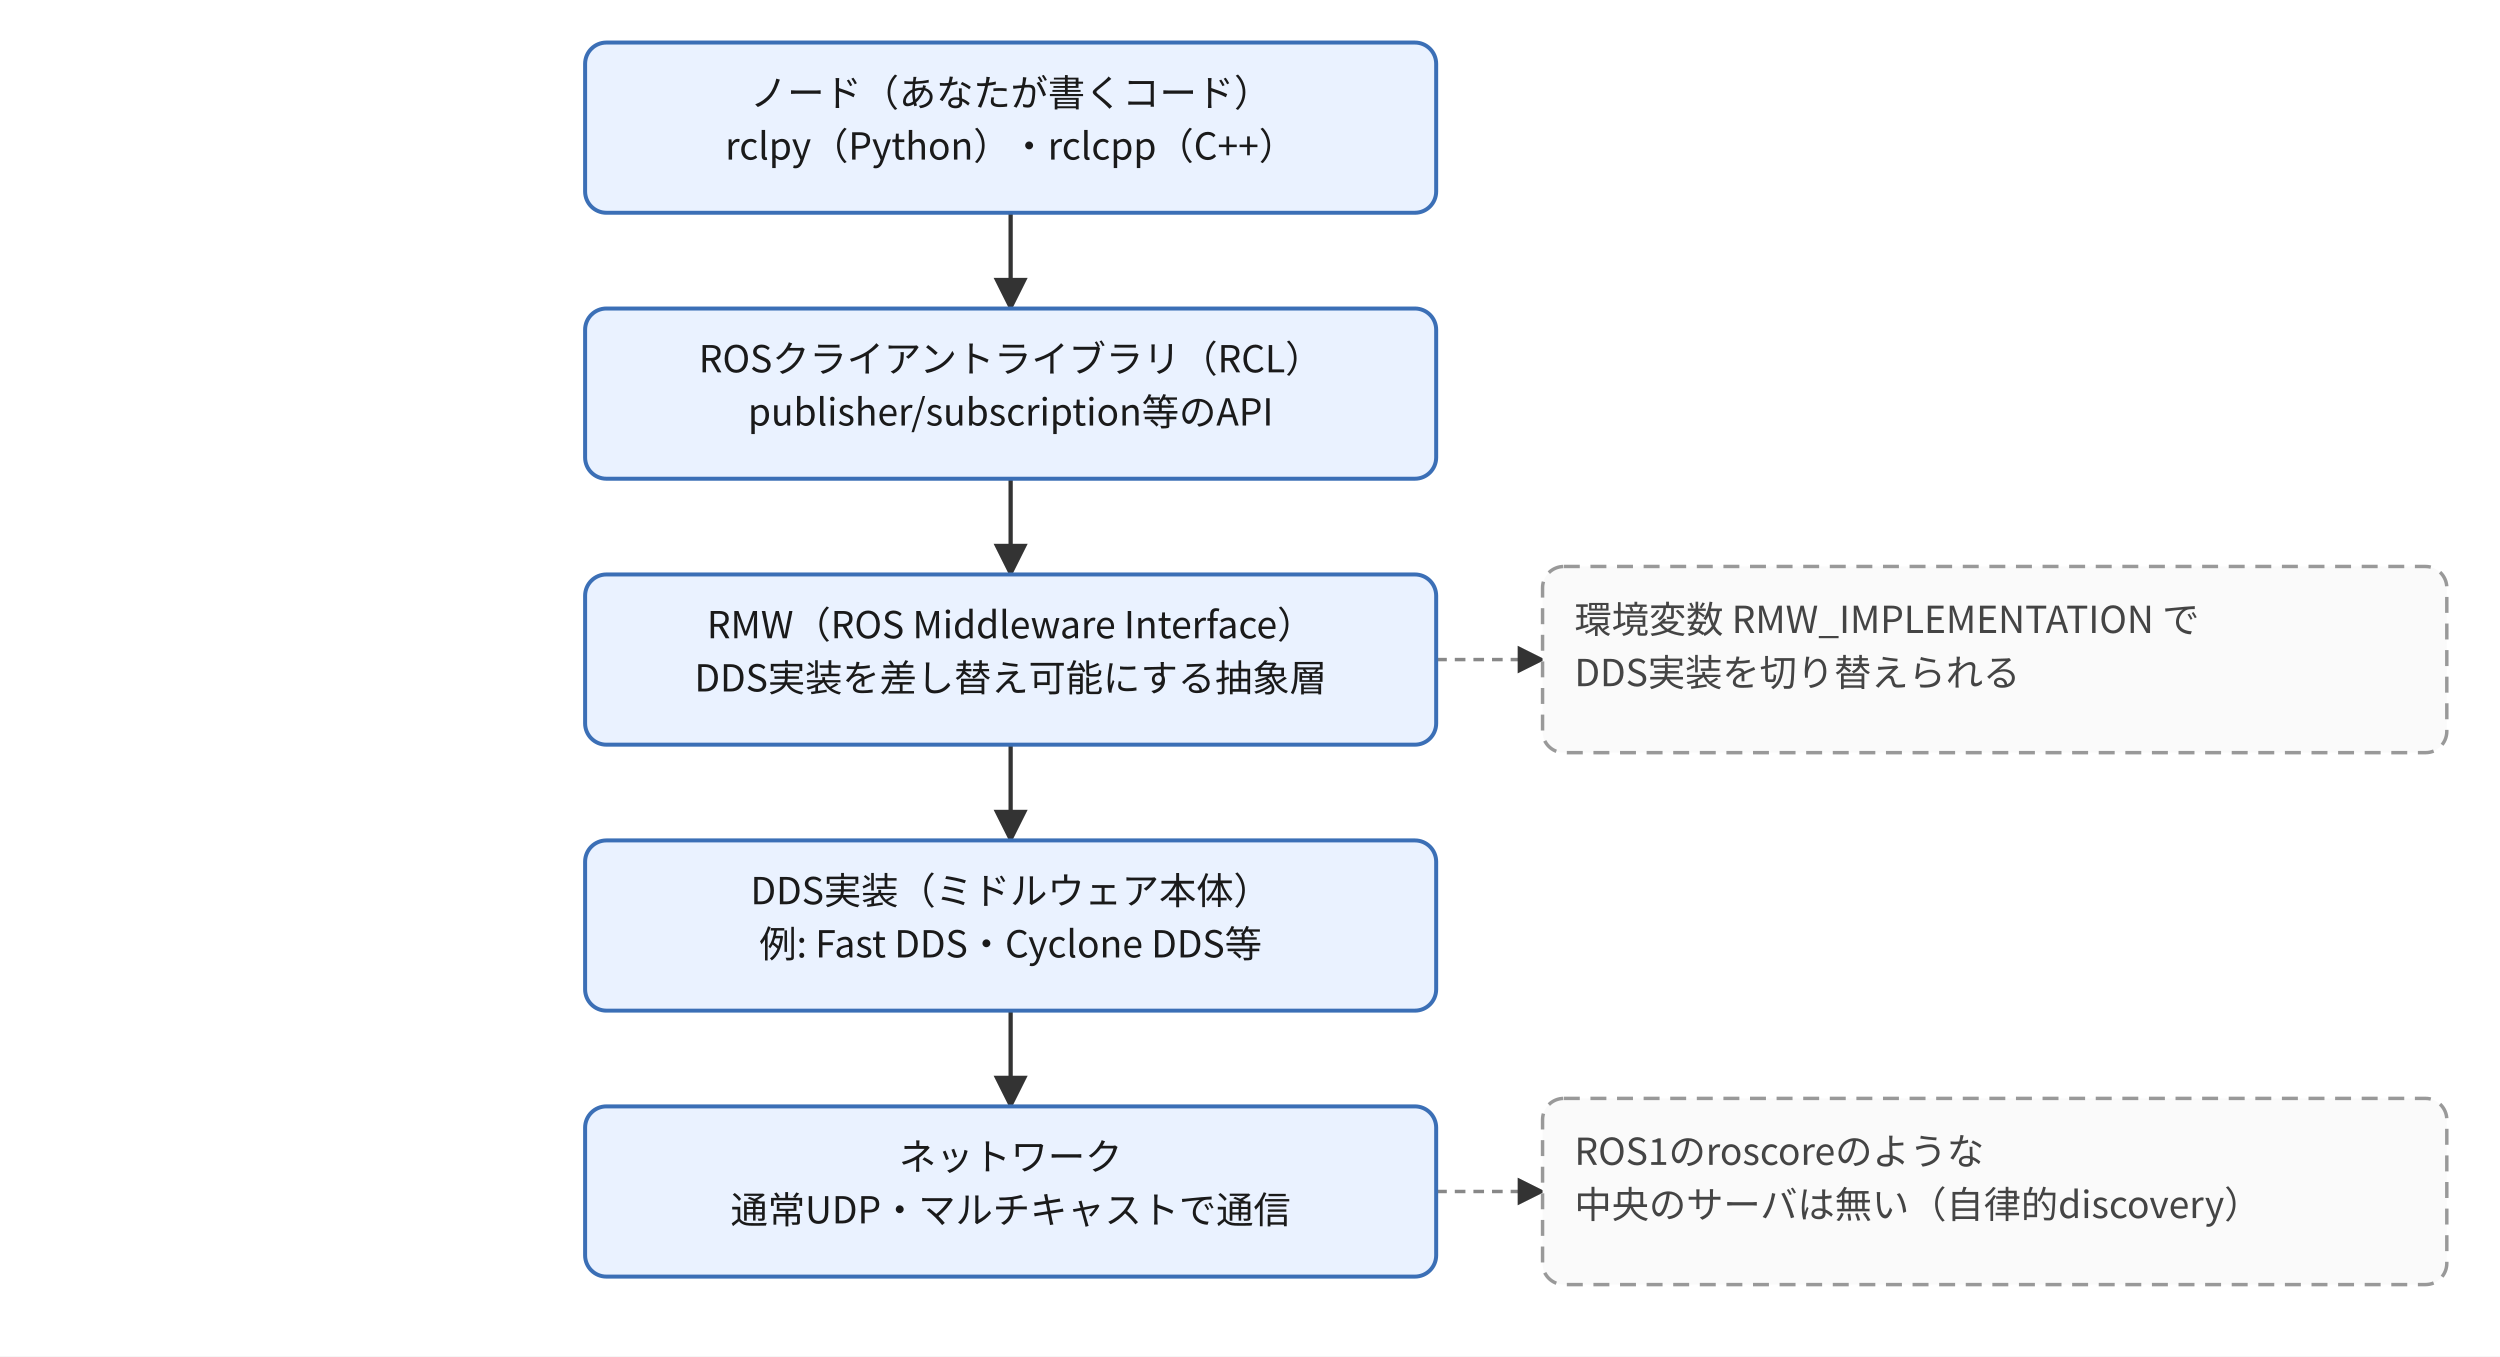
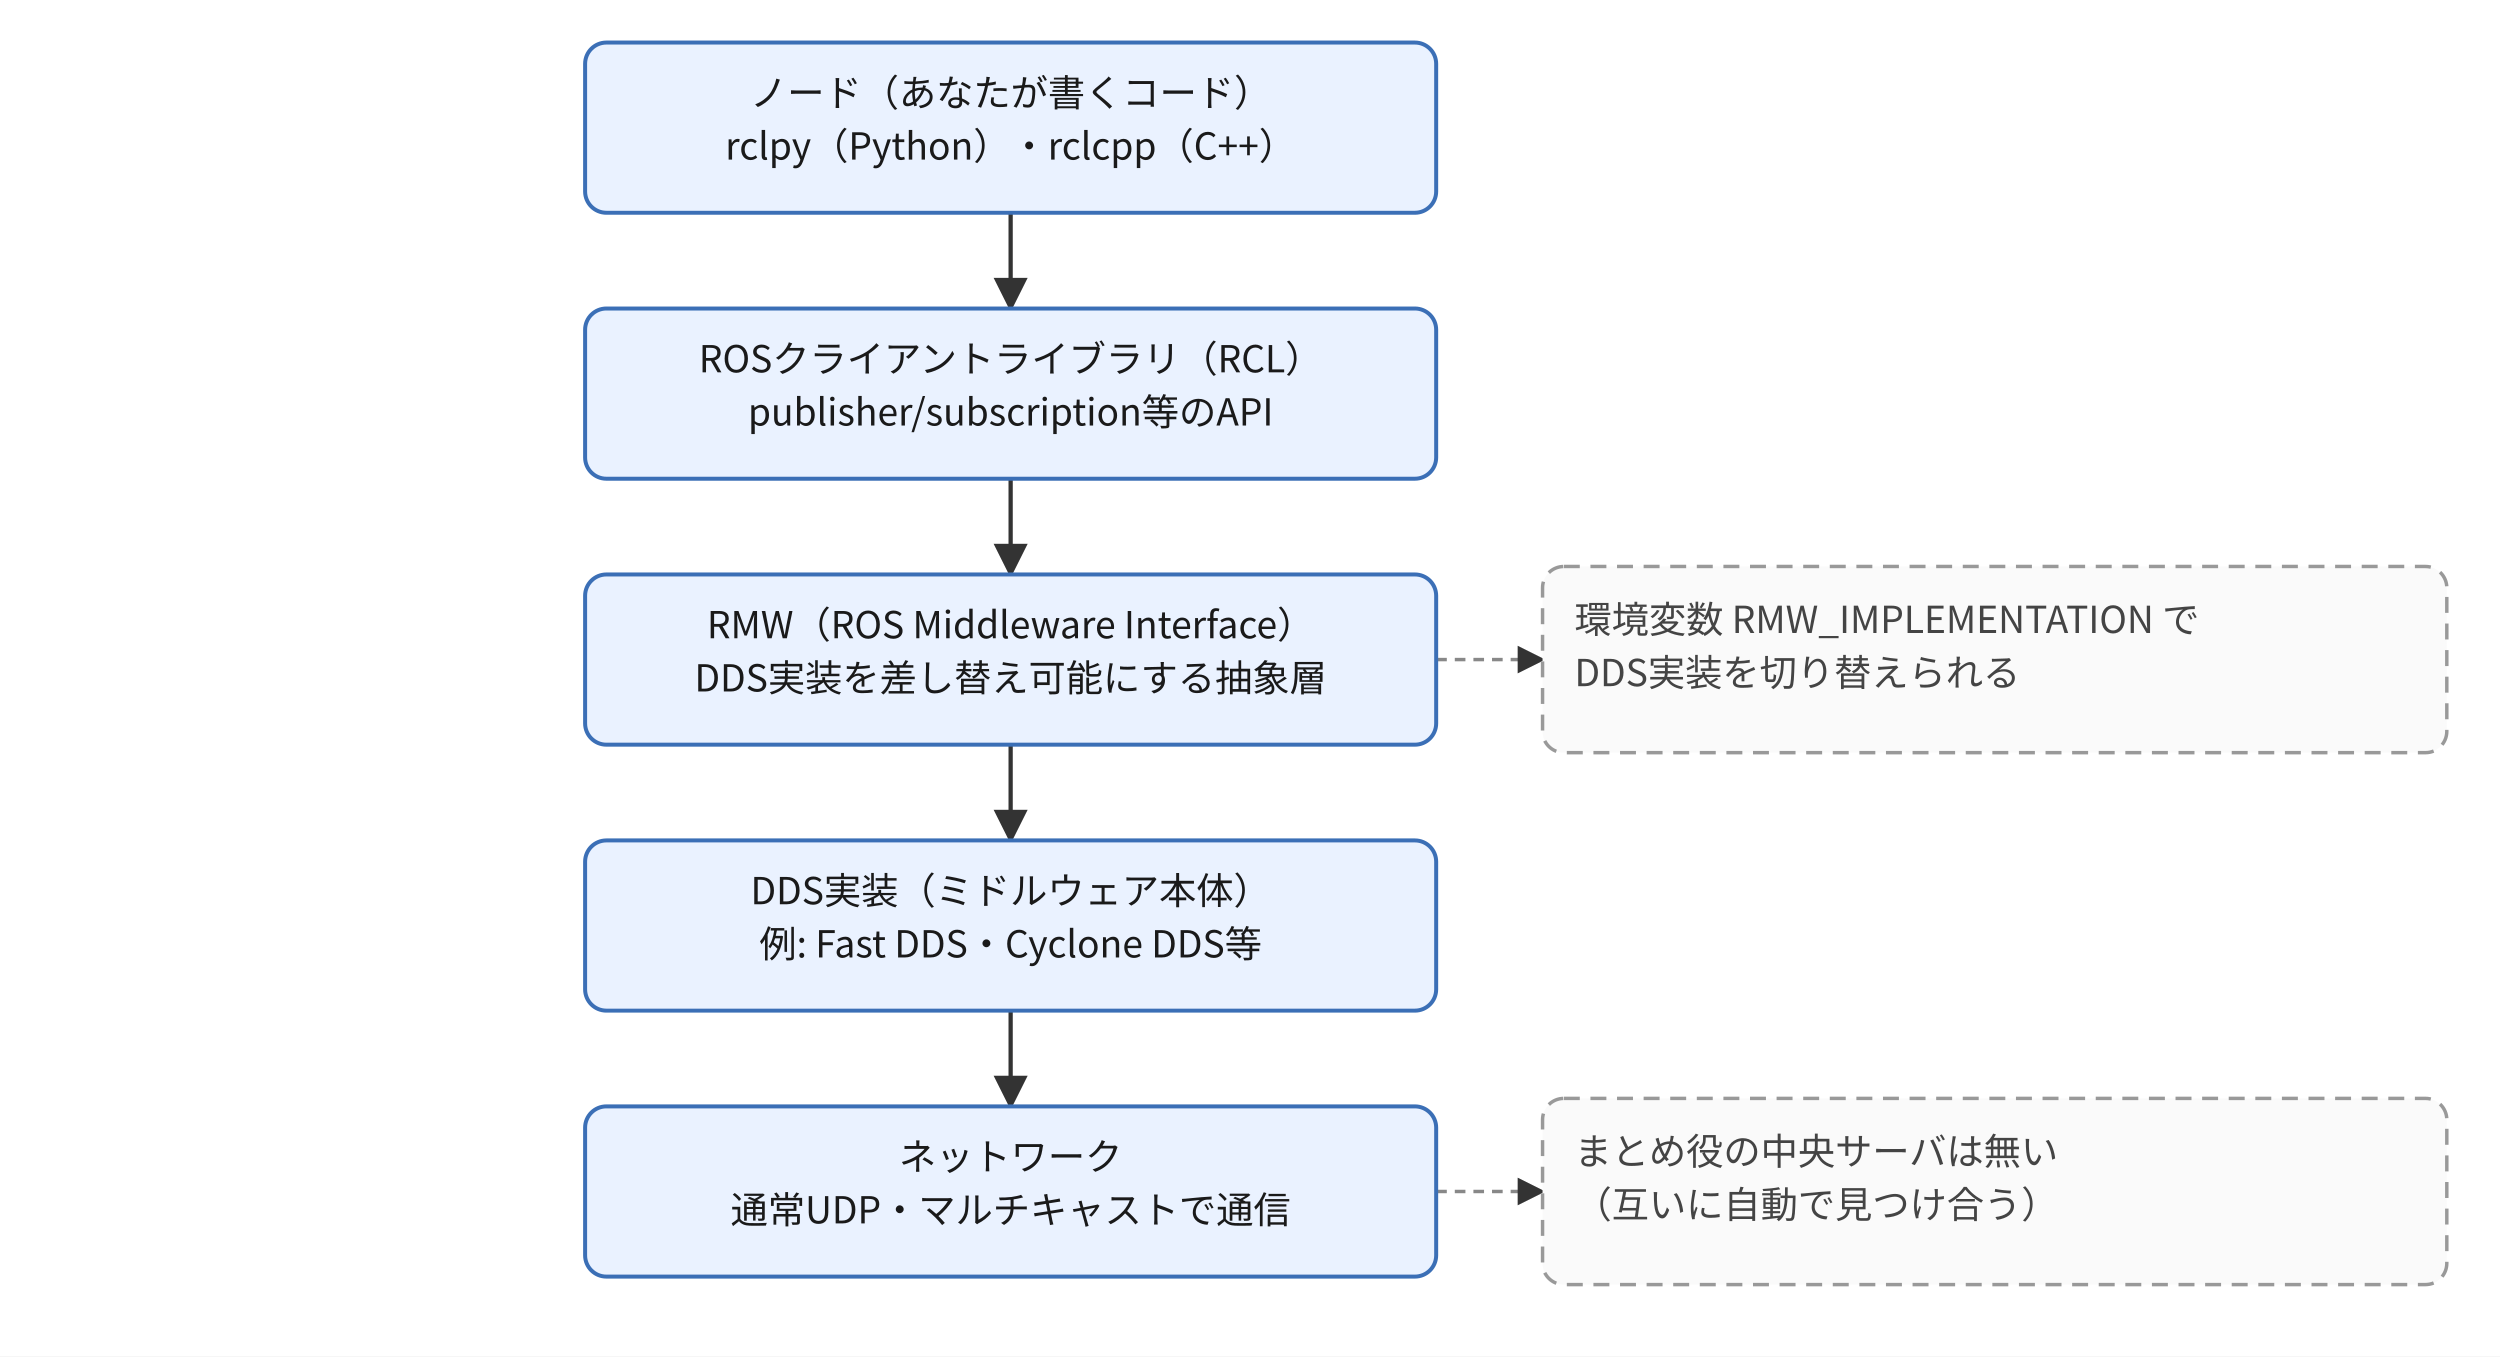
<svg xmlns="http://www.w3.org/2000/svg" viewBox="0 0 940 510" width="940" height="510" font-family="'Noto Sans CJK JP','Noto Sans JP','Hiragino Sans','Yu Gothic',Meiryo,sans-serif" font-size="14" role="img" aria-label="図: ROS2の通信レイヤー構造。ノード（rclpy/rclcpp）からROSクライアントライブラリ、RMW、DDS実装を経てネットワークに至る。DDS実装は差し替え可能で、中央管理サーバは無い">
  <defs>
    <marker id="a" viewBox="0 0 10 10" refX="9" refY="5" markerWidth="8" markerHeight="8" orient="auto">
      <path d="M0,0 L10,5 L0,10 z" fill="#333333" />
    </marker>
  </defs>
  <rect x="0" y="0" width="940" height="510" fill="#ffffff" />
  <g fill="#1a1a1a">
    <path d="M380.0,80.0 L380.0,116.0" fill="none" stroke="#333333" stroke-width="1.6" marker-end="url(#a)" />
    <path d="M380.0,180.0 L380.0,216.0" fill="none" stroke="#333333" stroke-width="1.6" marker-end="url(#a)" />
    <path d="M380.0,280.0 L380.0,316.0" fill="none" stroke="#333333" stroke-width="1.6" marker-end="url(#a)" />
    <path d="M380.0,380.0 L380.0,416.0" fill="none" stroke="#333333" stroke-width="1.6" marker-end="url(#a)" />
    <path d="M540.0,248.0 L580.0,248.0" fill="none" stroke="#888888" stroke-width="1.3" stroke-dasharray="4 3" marker-end="url(#a)" />
    <path d="M540.0,448.0 L580.0,448.0" fill="none" stroke="#888888" stroke-width="1.3" stroke-dasharray="4 3" marker-end="url(#a)" />
    <rect x="220.0" y="16.0" width="320.0" height="64.0" rx="8" fill="#eaf2ff" stroke="#3b6fb6" stroke-width="1.5" />
    <text x="380.0" y="40.0" text-anchor="middle">ノード（あなたが書くコード）</text>
    <text x="380.0" y="60.0" text-anchor="middle">rclpy（Python）・rclcpp（C++）</text>
    <rect x="220.0" y="116.0" width="320.0" height="64.0" rx="8" fill="#eaf2ff" stroke="#3b6fb6" stroke-width="1.5" />
    <text x="380.0" y="140.0" text-anchor="middle">ROSクライアントライブラリ（RCL）</text>
    <text x="380.0" y="160.0" text-anchor="middle">publisher/subscription等のAPI</text>
    <rect x="220.0" y="216.0" width="320.0" height="64.0" rx="8" fill="#eaf2ff" stroke="#3b6fb6" stroke-width="1.5" />
    <text x="380.0" y="240.0" text-anchor="middle">RMW（ROS Middleware Interface）</text>
    <text x="380.0" y="260.0" text-anchor="middle">DDS実装を差し替え可能にする抽象層</text>
    <rect x="220.0" y="316.0" width="320.0" height="64.0" rx="8" fill="#eaf2ff" stroke="#3b6fb6" stroke-width="1.5" />
    <text x="380.0" y="340.0" text-anchor="middle">DDS実装（ミドルウェア本体）</text>
    <text x="380.0" y="360.0" text-anchor="middle">例: Fast DDS・Cyclone DDS等</text>
    <rect x="220.0" y="416.0" width="320.0" height="64.0" rx="8" fill="#eaf2ff" stroke="#3b6fb6" stroke-width="1.5" />
    <text x="380.0" y="440.0" text-anchor="middle">ネットワーク</text>
    <text x="380.0" y="460.0" text-anchor="middle">通常UDP・マルチキャストで通信</text>
    <rect x="580.0" y="213.0" width="340.0" height="70.0" rx="8" fill="#fafafa" stroke="#999999" stroke-width="1.3" stroke-dasharray="6 4" />
    <text x="592.0" y="238.0" fill="#444444">環境変数 RMW_IMPLEMENTATION で</text>
    <text x="592.0" y="258.0" fill="#444444">DDS実装を切り替えられる</text>
    <rect x="580.0" y="413.0" width="340.0" height="70.0" rx="8" fill="#fafafa" stroke="#999999" stroke-width="1.3" stroke-dasharray="6 4" />
-     <text x="592.0" y="438.0" fill="#444444">ROS1のroscoreのような</text>
-     <text x="592.0" y="458.0" fill="#444444">中央のサーバは無い（自律的discovery）</text>
+     <text x="592.0" y="438.0" fill="#444444">まとめ役の中央サーバは無い</text>
+     <text x="592.0" y="458.0" fill="#444444">（互いに自動で見つけ合う）</text>
  </g>
</svg>
